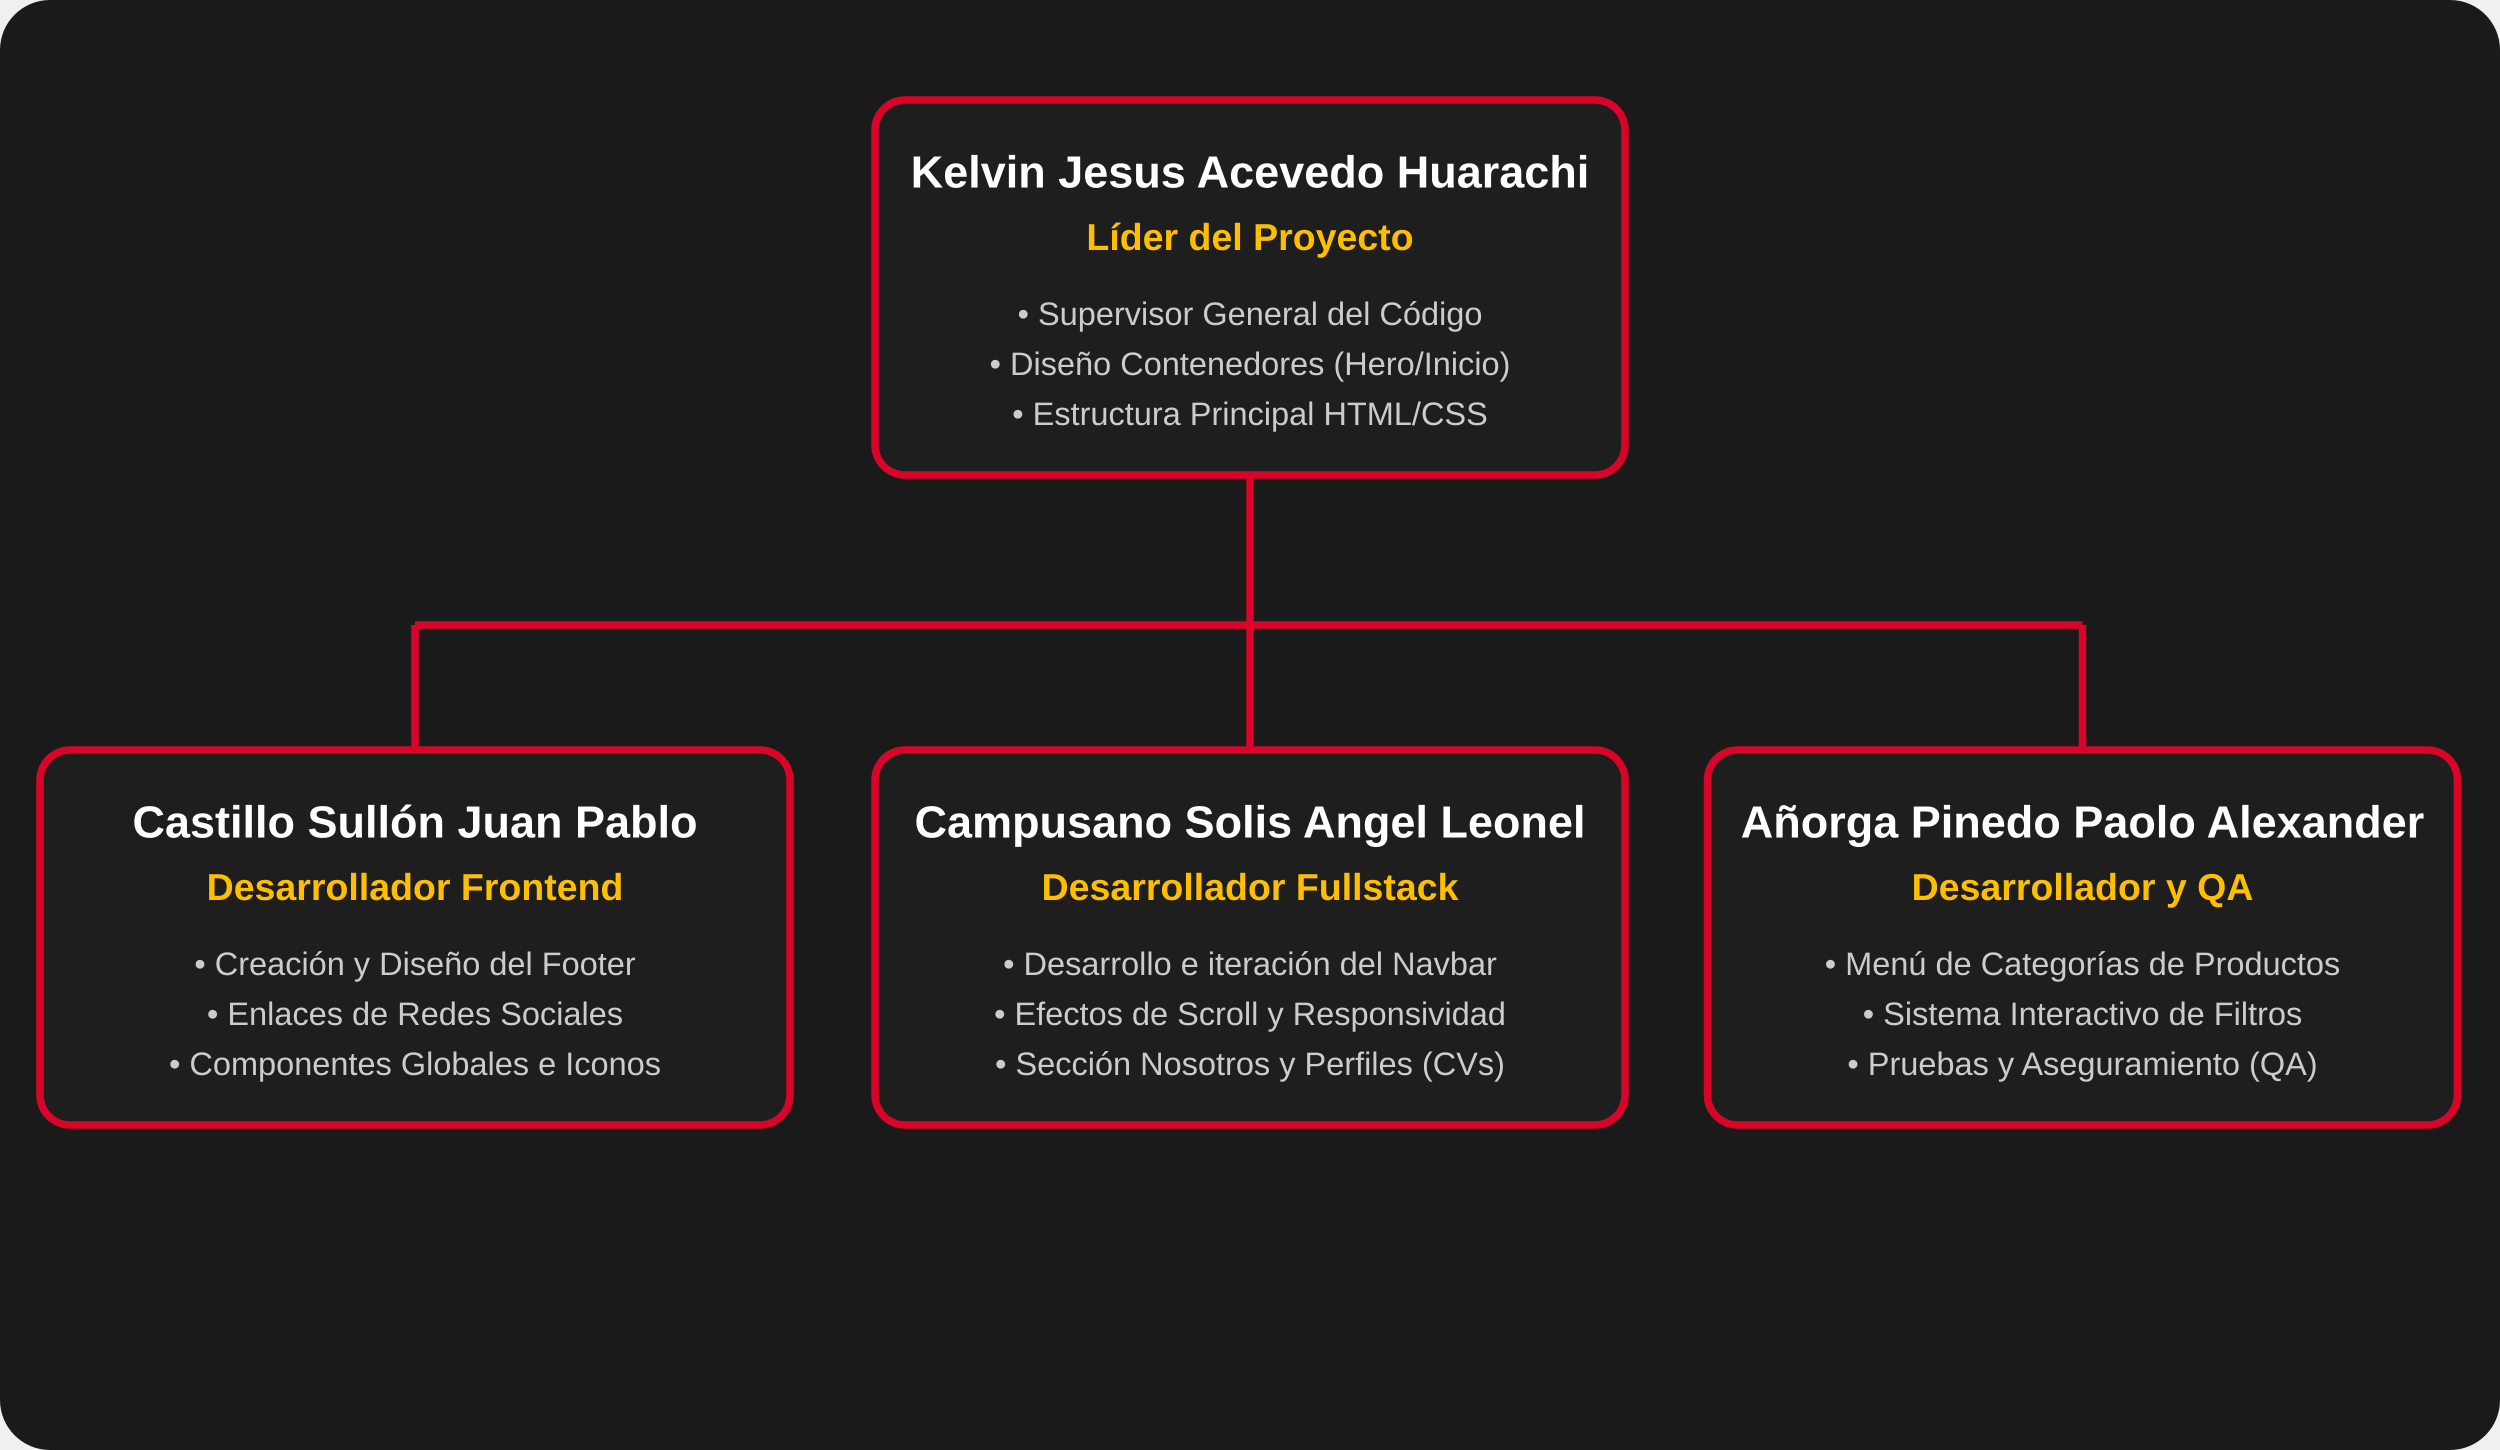
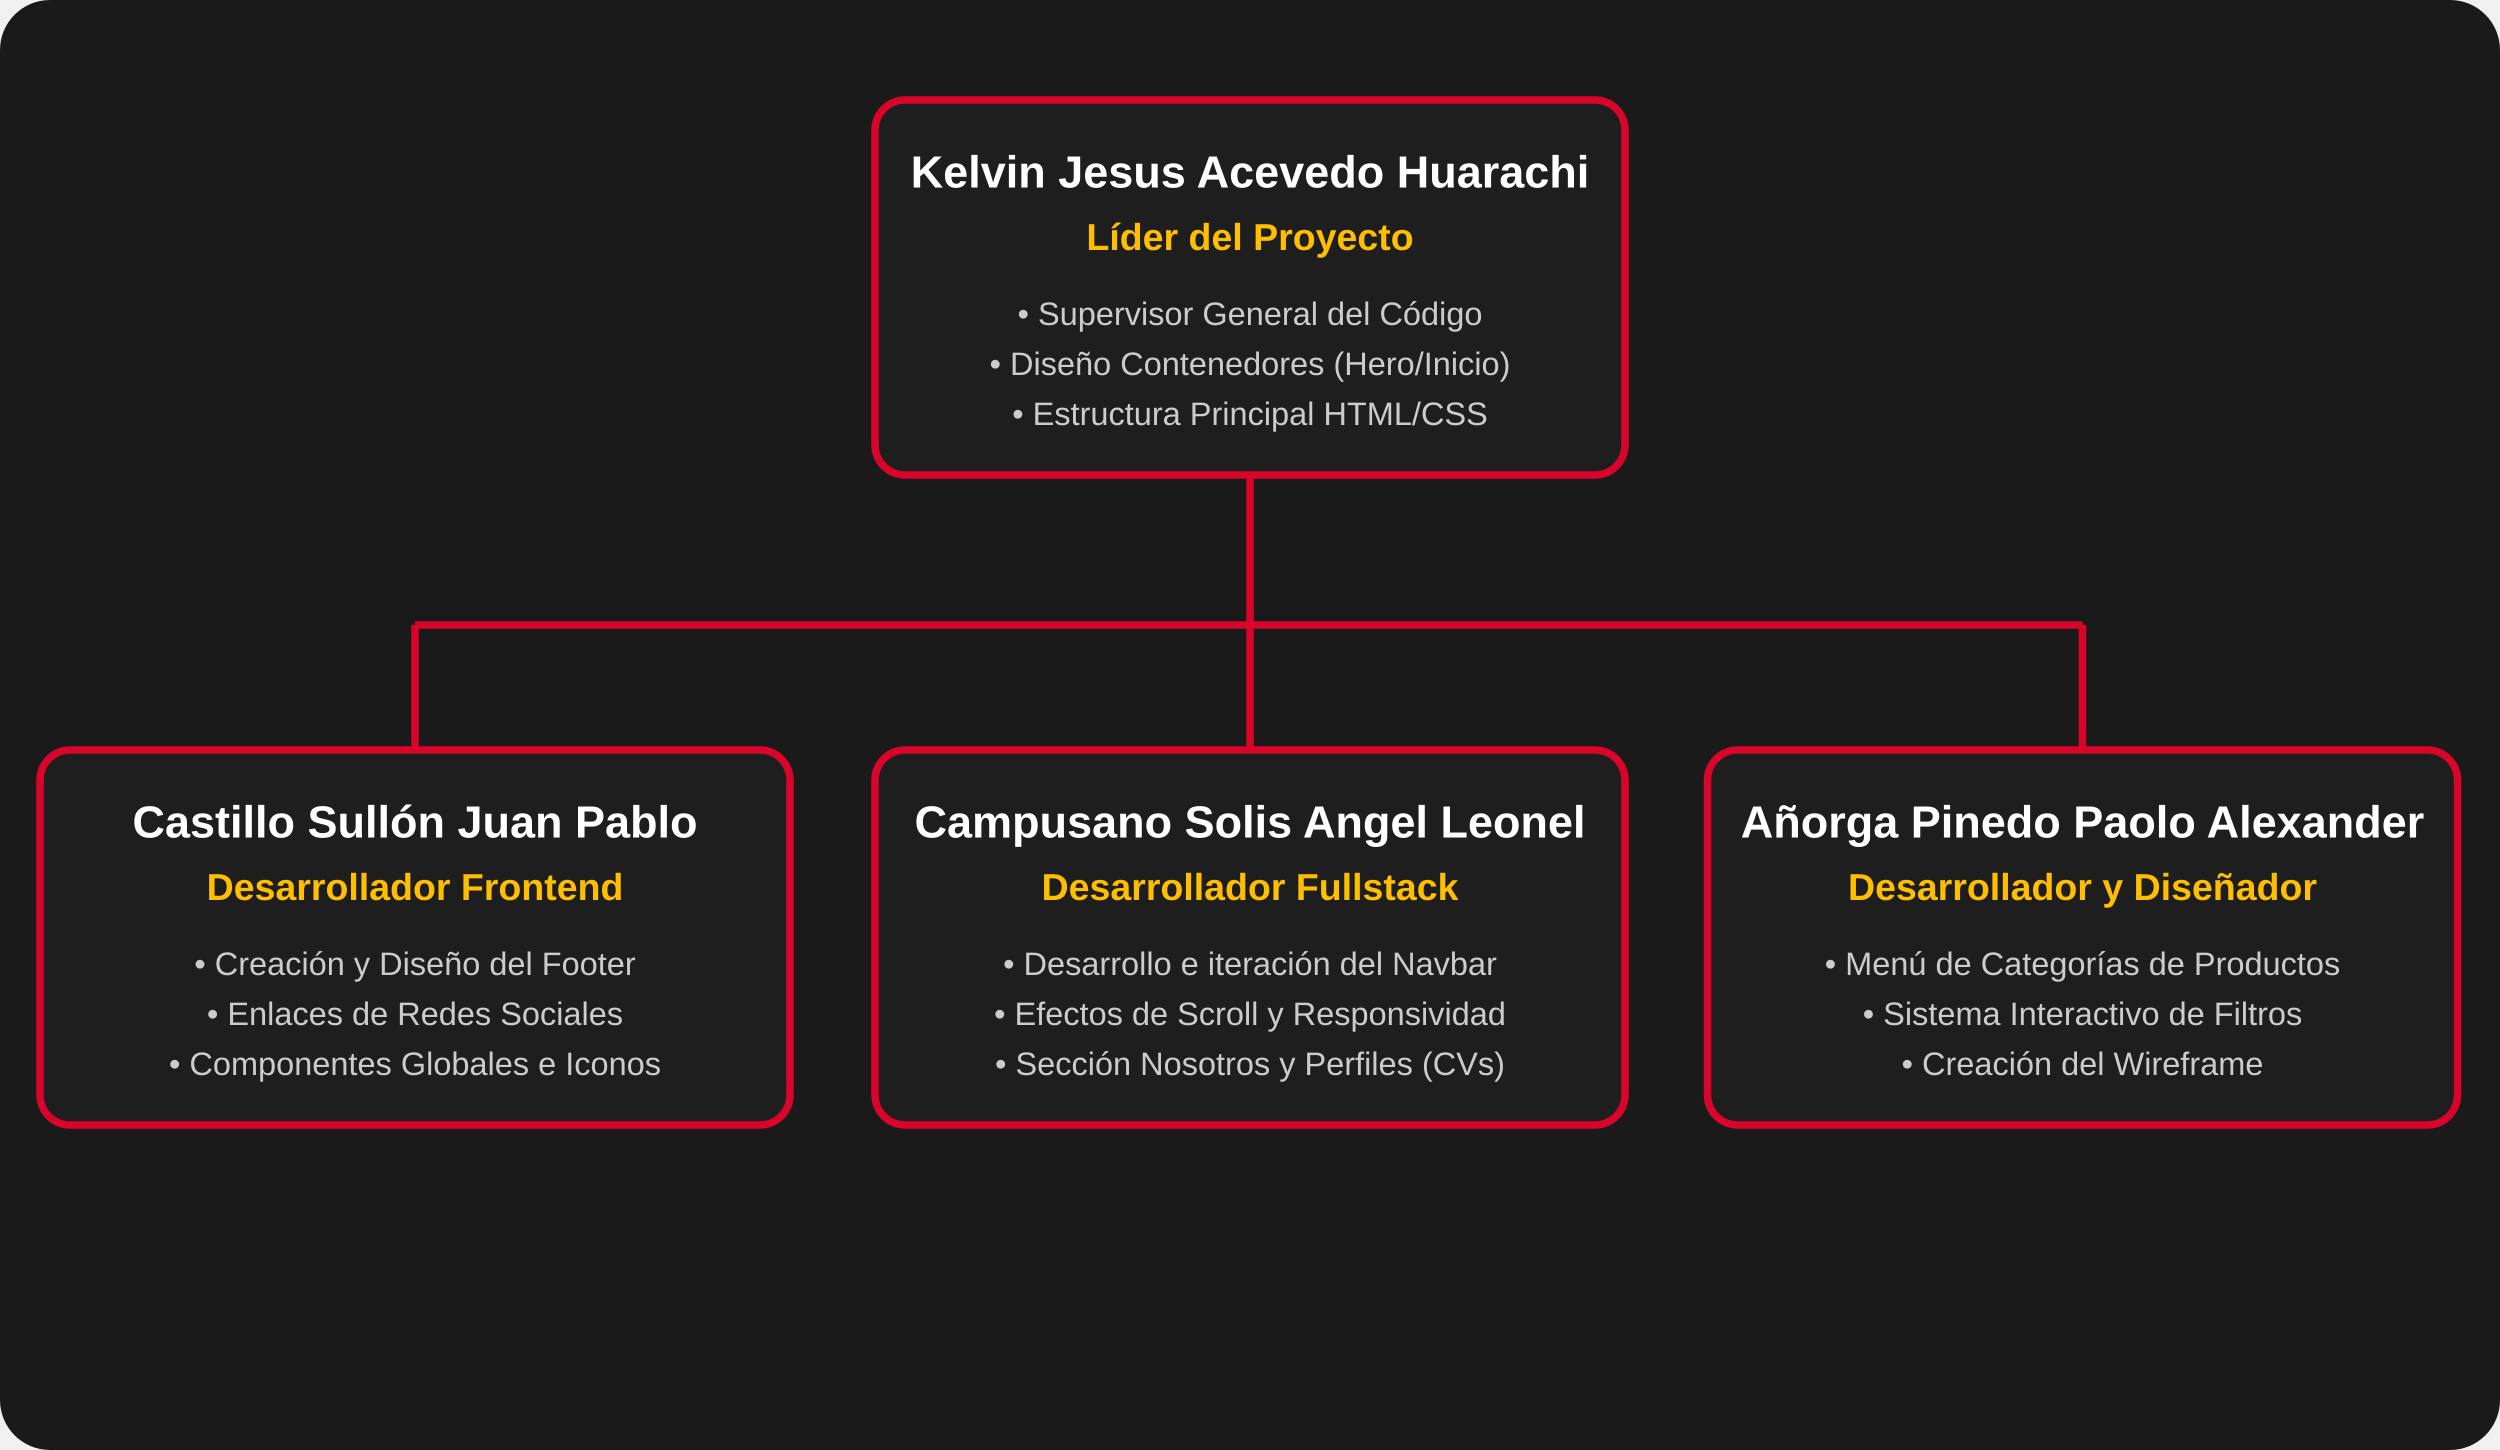
<svg xmlns="http://www.w3.org/2000/svg" width="1000" height="580" viewBox="0 0 1000 580">
  <defs>
    <style>
      .bg { fill: #1a1a1a; }
      .box { fill: #1e1e1e; rx: 12; ry: 12; stroke: #D90429; stroke-width: 3; }
      .text-name { font-family: 'Oswald', 'Arial', sans-serif; font-size: 18px; font-weight: bold; fill: #ffffff; text-anchor: middle; }
      .text-role { font-family: 'Arial', sans-serif; font-size: 15px; font-weight: bold; fill: #FFBE00; text-anchor: middle; }
      .text-desc { font-family: 'Arial', sans-serif; font-size: 13px; fill: #cccccc; text-anchor: middle; }
      .line { stroke: #D90429; stroke-width: 3; fill: none; }
    </style>
  </defs>
  <rect class="bg" width="1000" height="580" rx="20" ry="20" />
  <rect class="box" x="350" y="40" width="300" height="150" />
  <text class="text-name" x="500" y="75">Kelvin Jesus Acevedo Huarachi</text>
  <text class="text-role" x="500" y="100">Líder del Proyecto</text>
  <text class="text-desc" x="500" y="130">• Supervisor General del Código</text>
  <text class="text-desc" x="500" y="150">• Diseño Contenedores (Hero/Inicio)</text>
  <text class="text-desc" x="500" y="170">• Estructura Principal HTML/CSS</text>
  <path class="line" d="M500 190 L500 250" />
  <path class="line" d="M166 250 L833 250" />
  <path class="line" d="M166 250 L166 300" />
  <path class="line" d="M500 250 L500 300" />
  <path class="line" d="M833 250 L833 300" />
  <rect class="box" x="16" y="300" width="300" height="150" />
  <text class="text-name" x="166" y="335">Castillo Sullón Juan Pablo</text>
  <text class="text-role" x="166" y="360">Desarrollador Frontend</text>
  <text class="text-desc" x="166" y="390">• Creación y Diseño del Footer</text>
  <text class="text-desc" x="166" y="410">• Enlaces de Redes Sociales</text>
  <text class="text-desc" x="166" y="430">• Componentes Globales e Iconos</text>
  <rect class="box" x="350" y="300" width="300" height="150" />
  <text class="text-name" x="500" y="335">Campusano Solis Angel Leonel</text>
  <text class="text-role" x="500" y="360">Desarrollador Fullstack</text>
  <text class="text-desc" x="500" y="390">• Desarrollo e iteración del Navbar</text>
  <text class="text-desc" x="500" y="410">• Efectos de Scroll y Responsividad</text>
  <text class="text-desc" x="500" y="430">• Sección Nosotros y Perfiles (CVs)</text>
  <rect class="box" x="683" y="300" width="300" height="150" />
  <text class="text-name" x="833" y="335">Añorga Pinedo Paolo Alexander</text>
-   <text class="text-role" x="833" y="360">Desarrollador y QA</text>
+   <text class="text-role" x="833" y="360">Desarrollador y Diseñador</text>
  <text class="text-desc" x="833" y="390">• Menú de Categorías de Productos</text>
  <text class="text-desc" x="833" y="410">• Sistema Interactivo de Filtros</text>
-   <text class="text-desc" x="833" y="430">• Pruebas y Aseguramiento (QA)</text>
+   <text class="text-desc" x="833" y="430">• Creación del Wireframe</text>
</svg>
